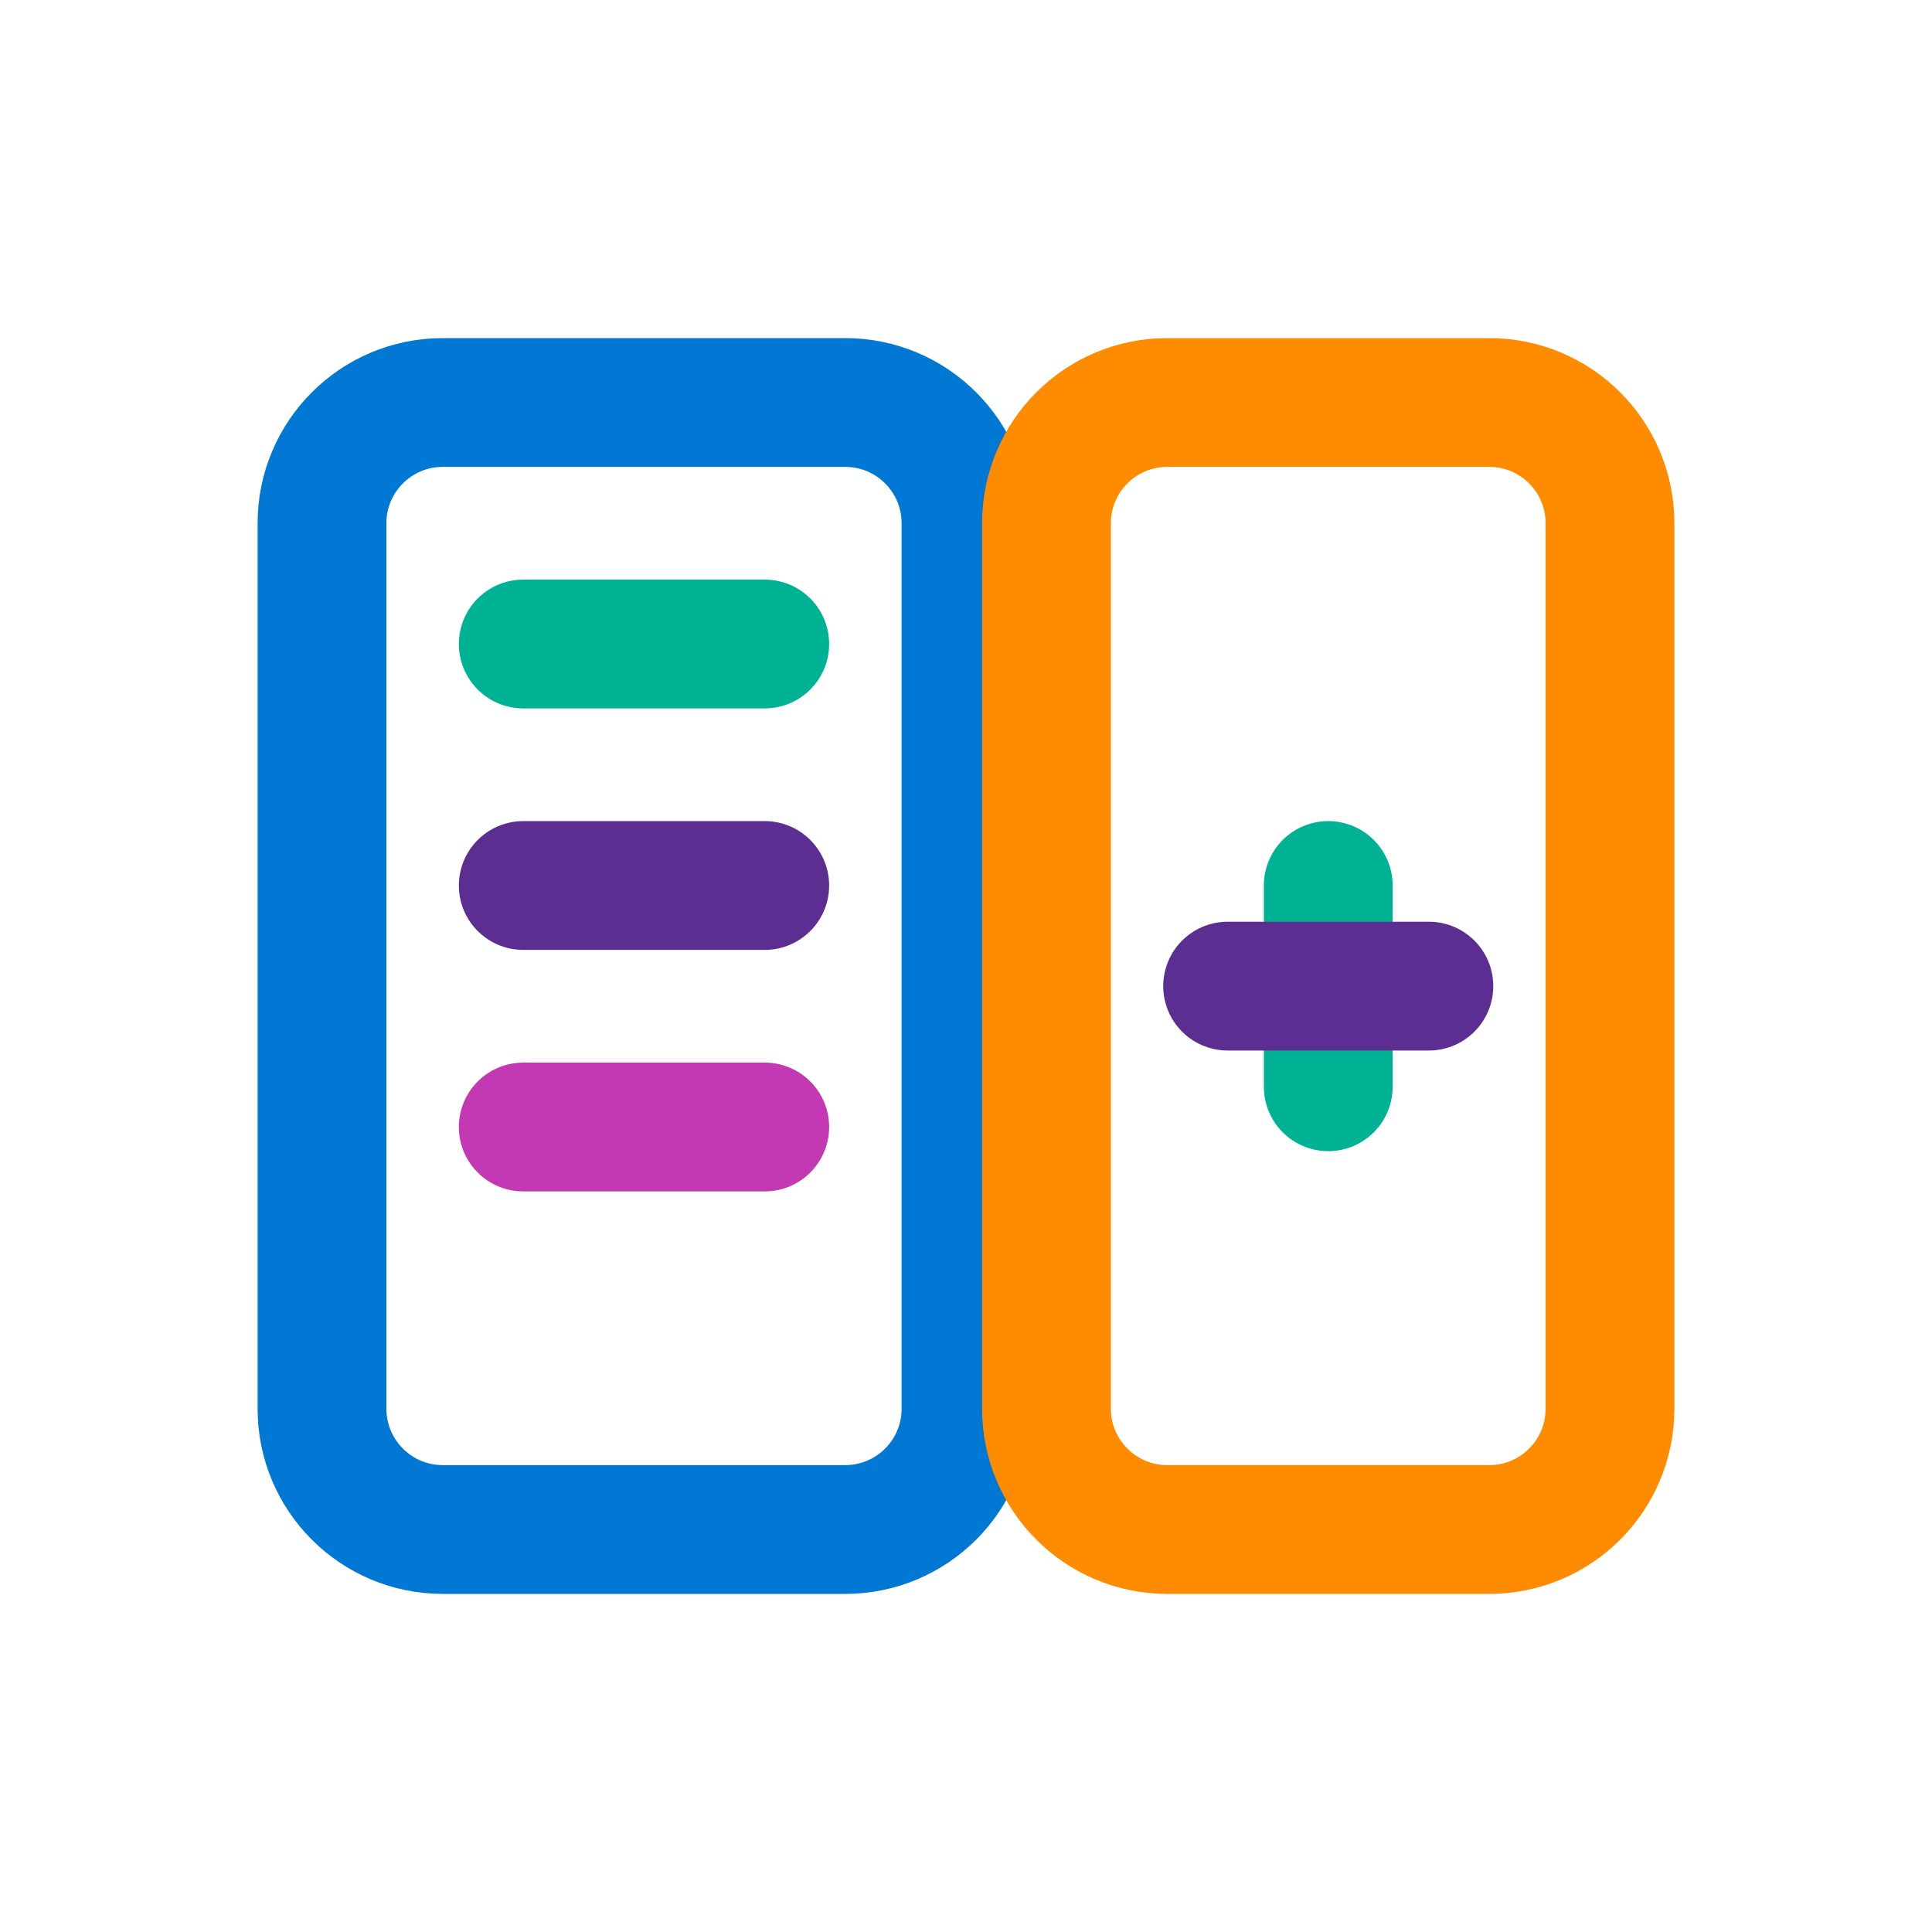
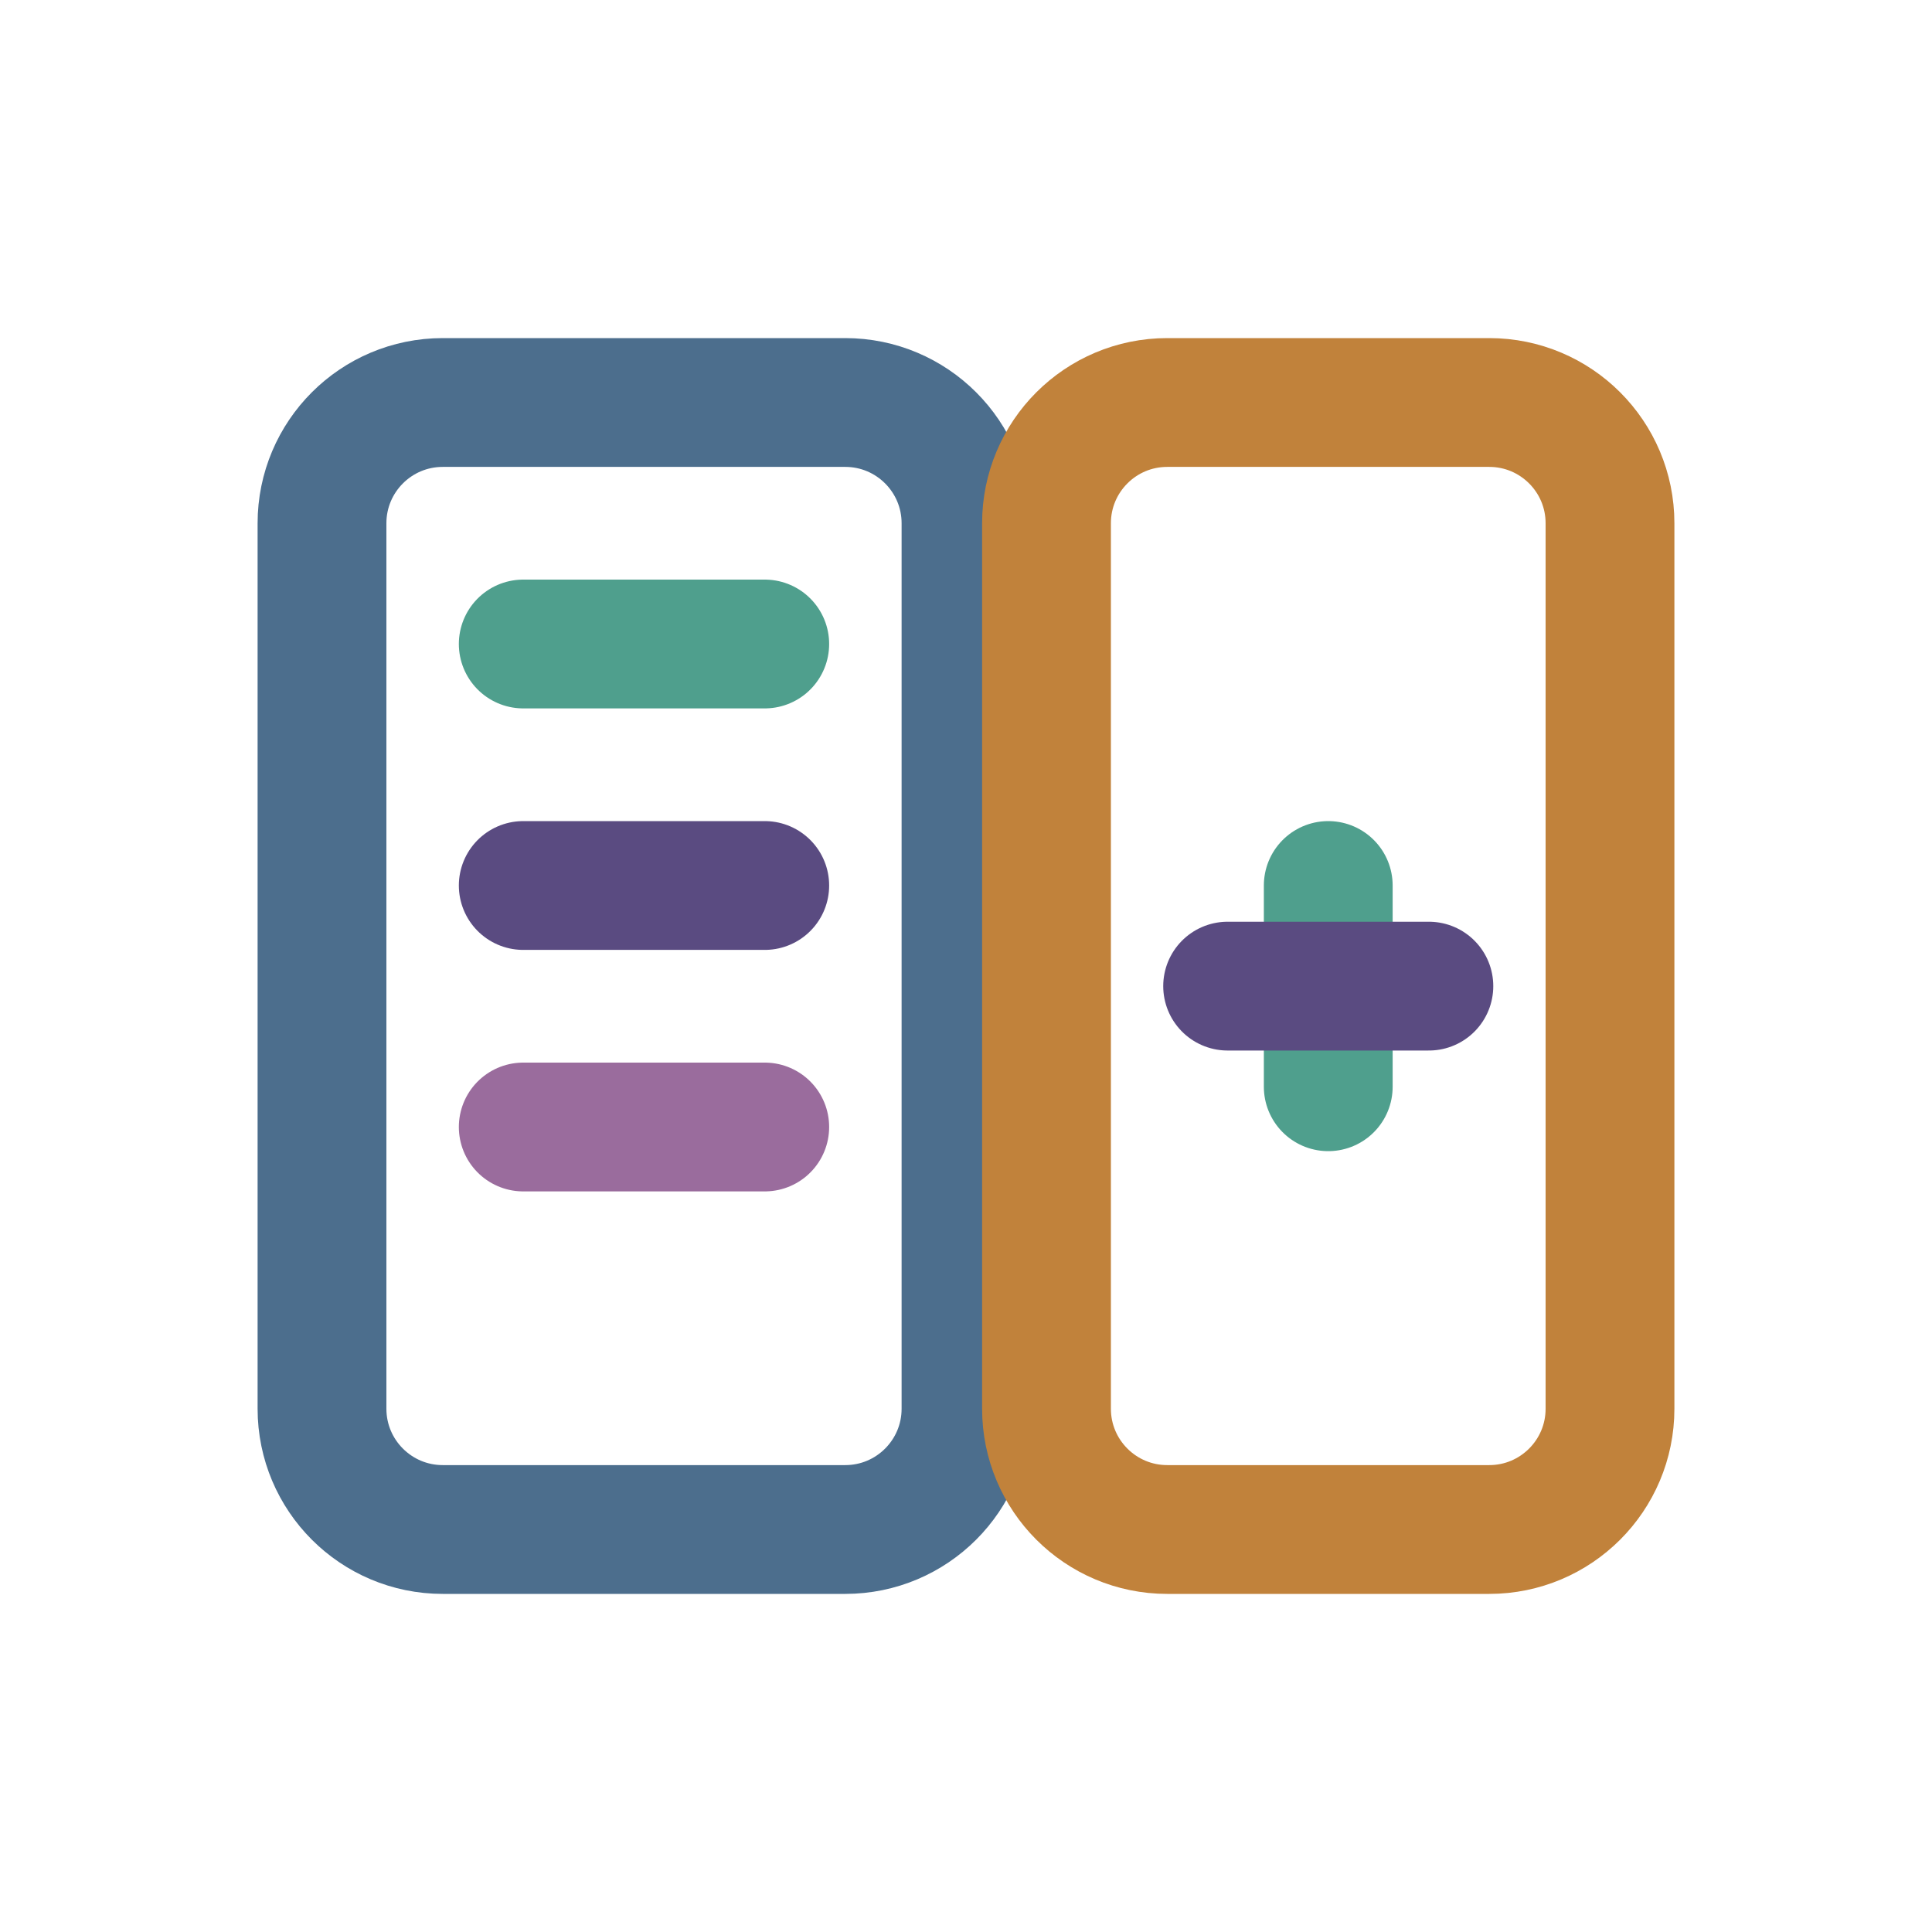
<svg xmlns="http://www.w3.org/2000/svg" width="24" height="24" viewBox="0 0 24 24" fill="none">
-   <rect x="4" y="5" width="8" height="14" rx="1.5" stroke="#0078D4" stroke-width="1.6" />
-   <rect x="13" y="5" width="7" height="14" rx="1.5" stroke="#FF8C00" stroke-width="1.6" />
-   <path d="M6.5 8H9.5" stroke="#00B294" stroke-width="1.6" stroke-linecap="round" />
-   <path d="M6.5 11H9.5" stroke="#5C2E91" stroke-width="1.6" stroke-linecap="round" />
-   <path d="M6.5 14H9.5" stroke="#C239B3" stroke-width="1.6" stroke-linecap="round" />
-   <path d="M16.5 11V13.5" stroke="#00B294" stroke-width="1.6" stroke-linecap="round" />
-   <path d="M15.25 12.25H17.75" stroke="#5C2E91" stroke-width="1.6" stroke-linecap="round" />
+   <rect x="4" y="5" width="8" height="14" rx="1.5" stroke="#4C6E8D" stroke-width="1.6" />
+   <rect x="13" y="5" width="7" height="14" rx="1.5" stroke="#C1823B" stroke-width="1.6" />
+   <path d="M6.5 8H9.5" stroke="#4F9F8D" stroke-width="1.6" stroke-linecap="round" />
+   <path d="M6.5 11H9.5" stroke="#5A4B81" stroke-width="1.6" stroke-linecap="round" />
+   <path d="M6.5 14H9.5" stroke="#9A6C9D" stroke-width="1.6" stroke-linecap="round" />
+   <path d="M16.5 11V13.5" stroke="#4F9F8D" stroke-width="1.6" stroke-linecap="round" />
+   <path d="M15.25 12.25H17.75" stroke="#5A4B81" stroke-width="1.6" stroke-linecap="round" />
</svg>
